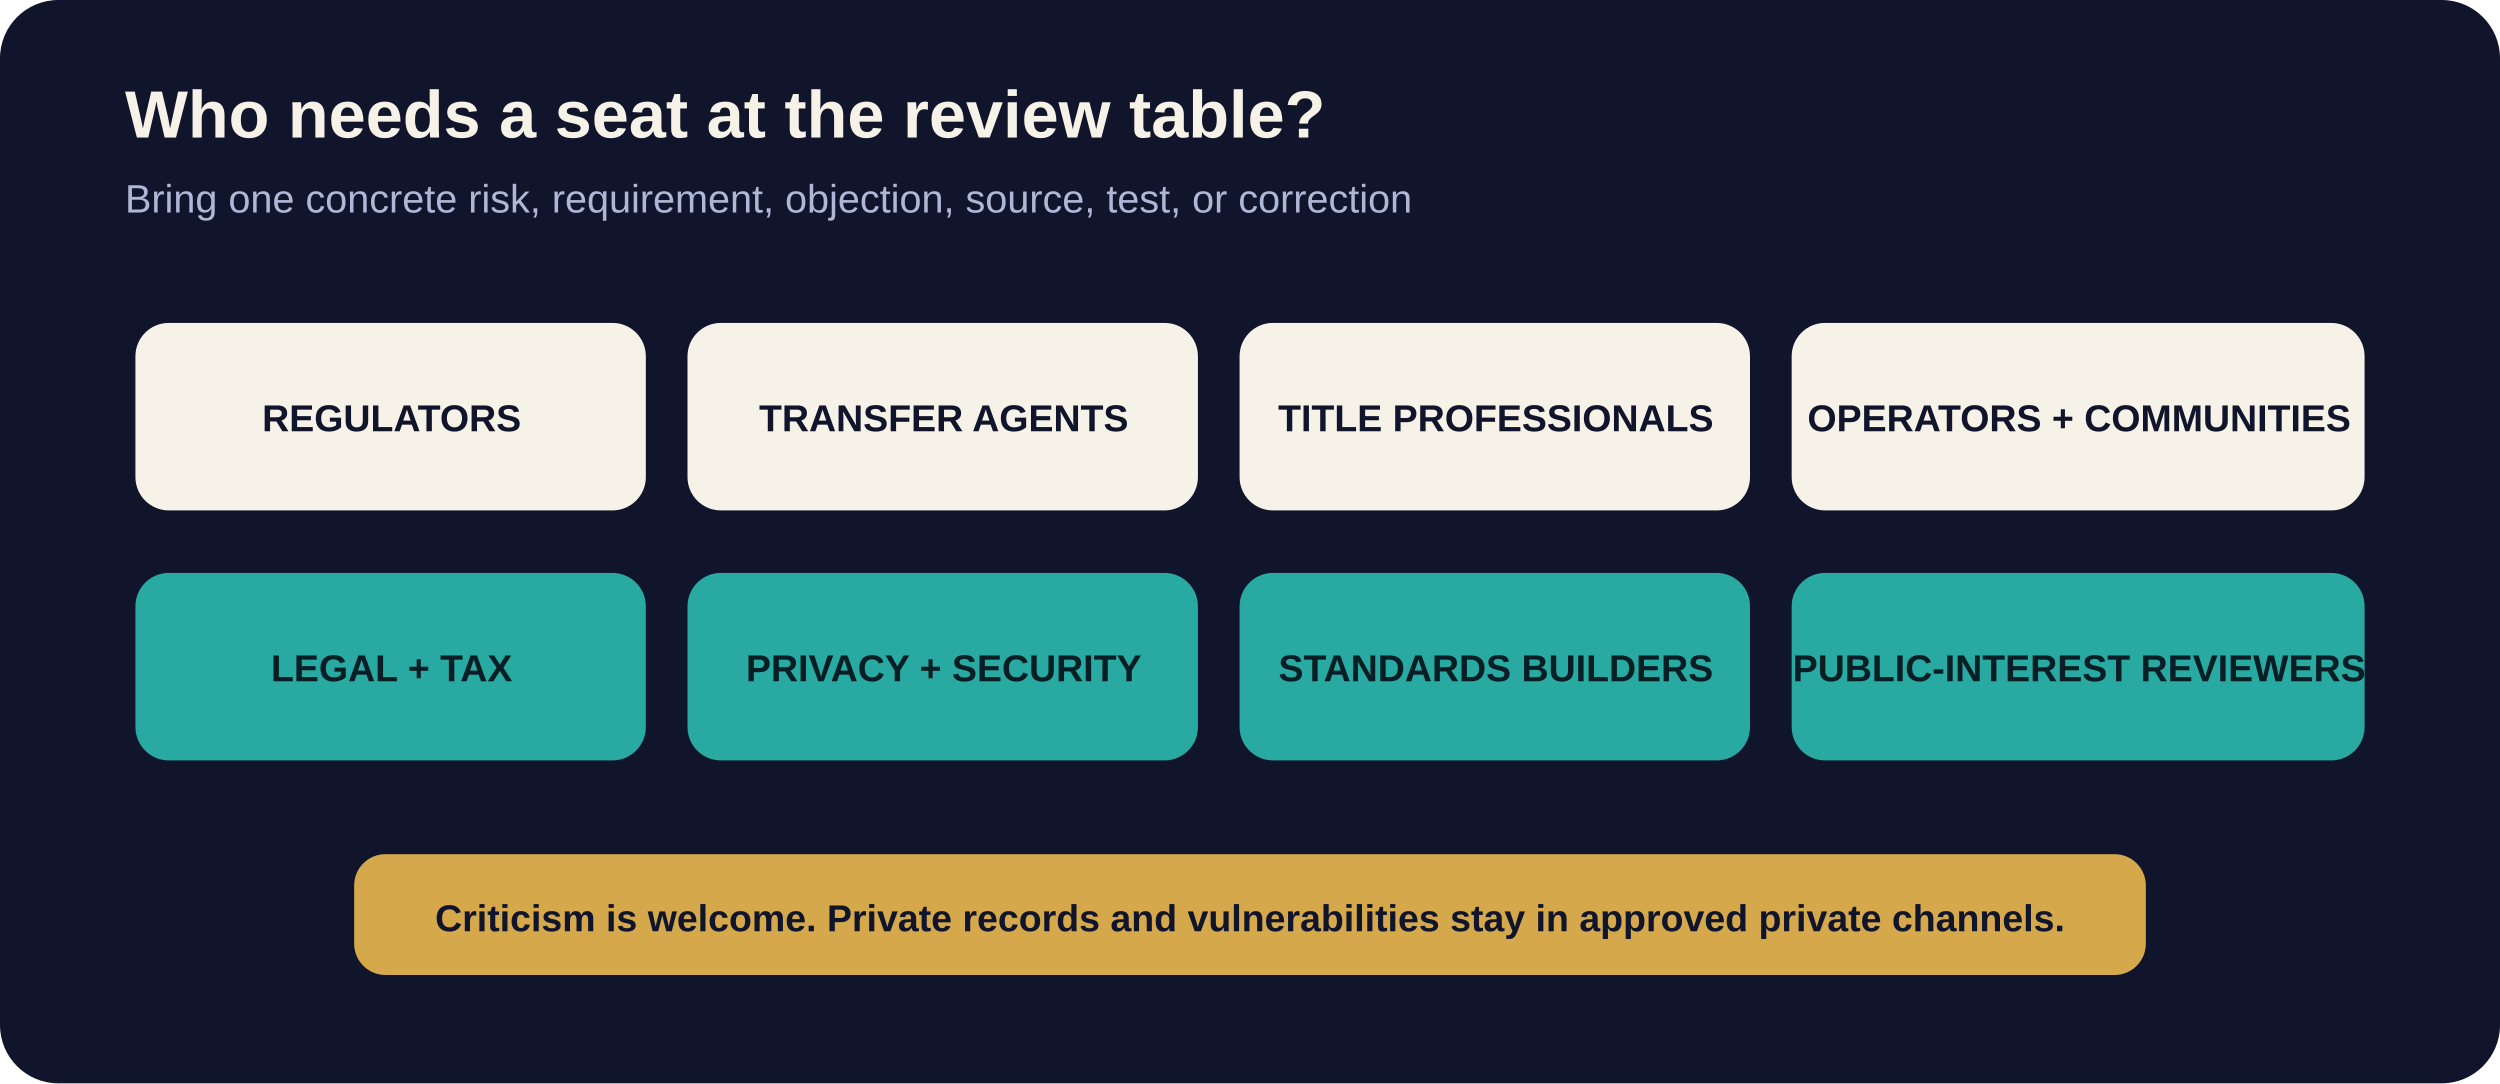
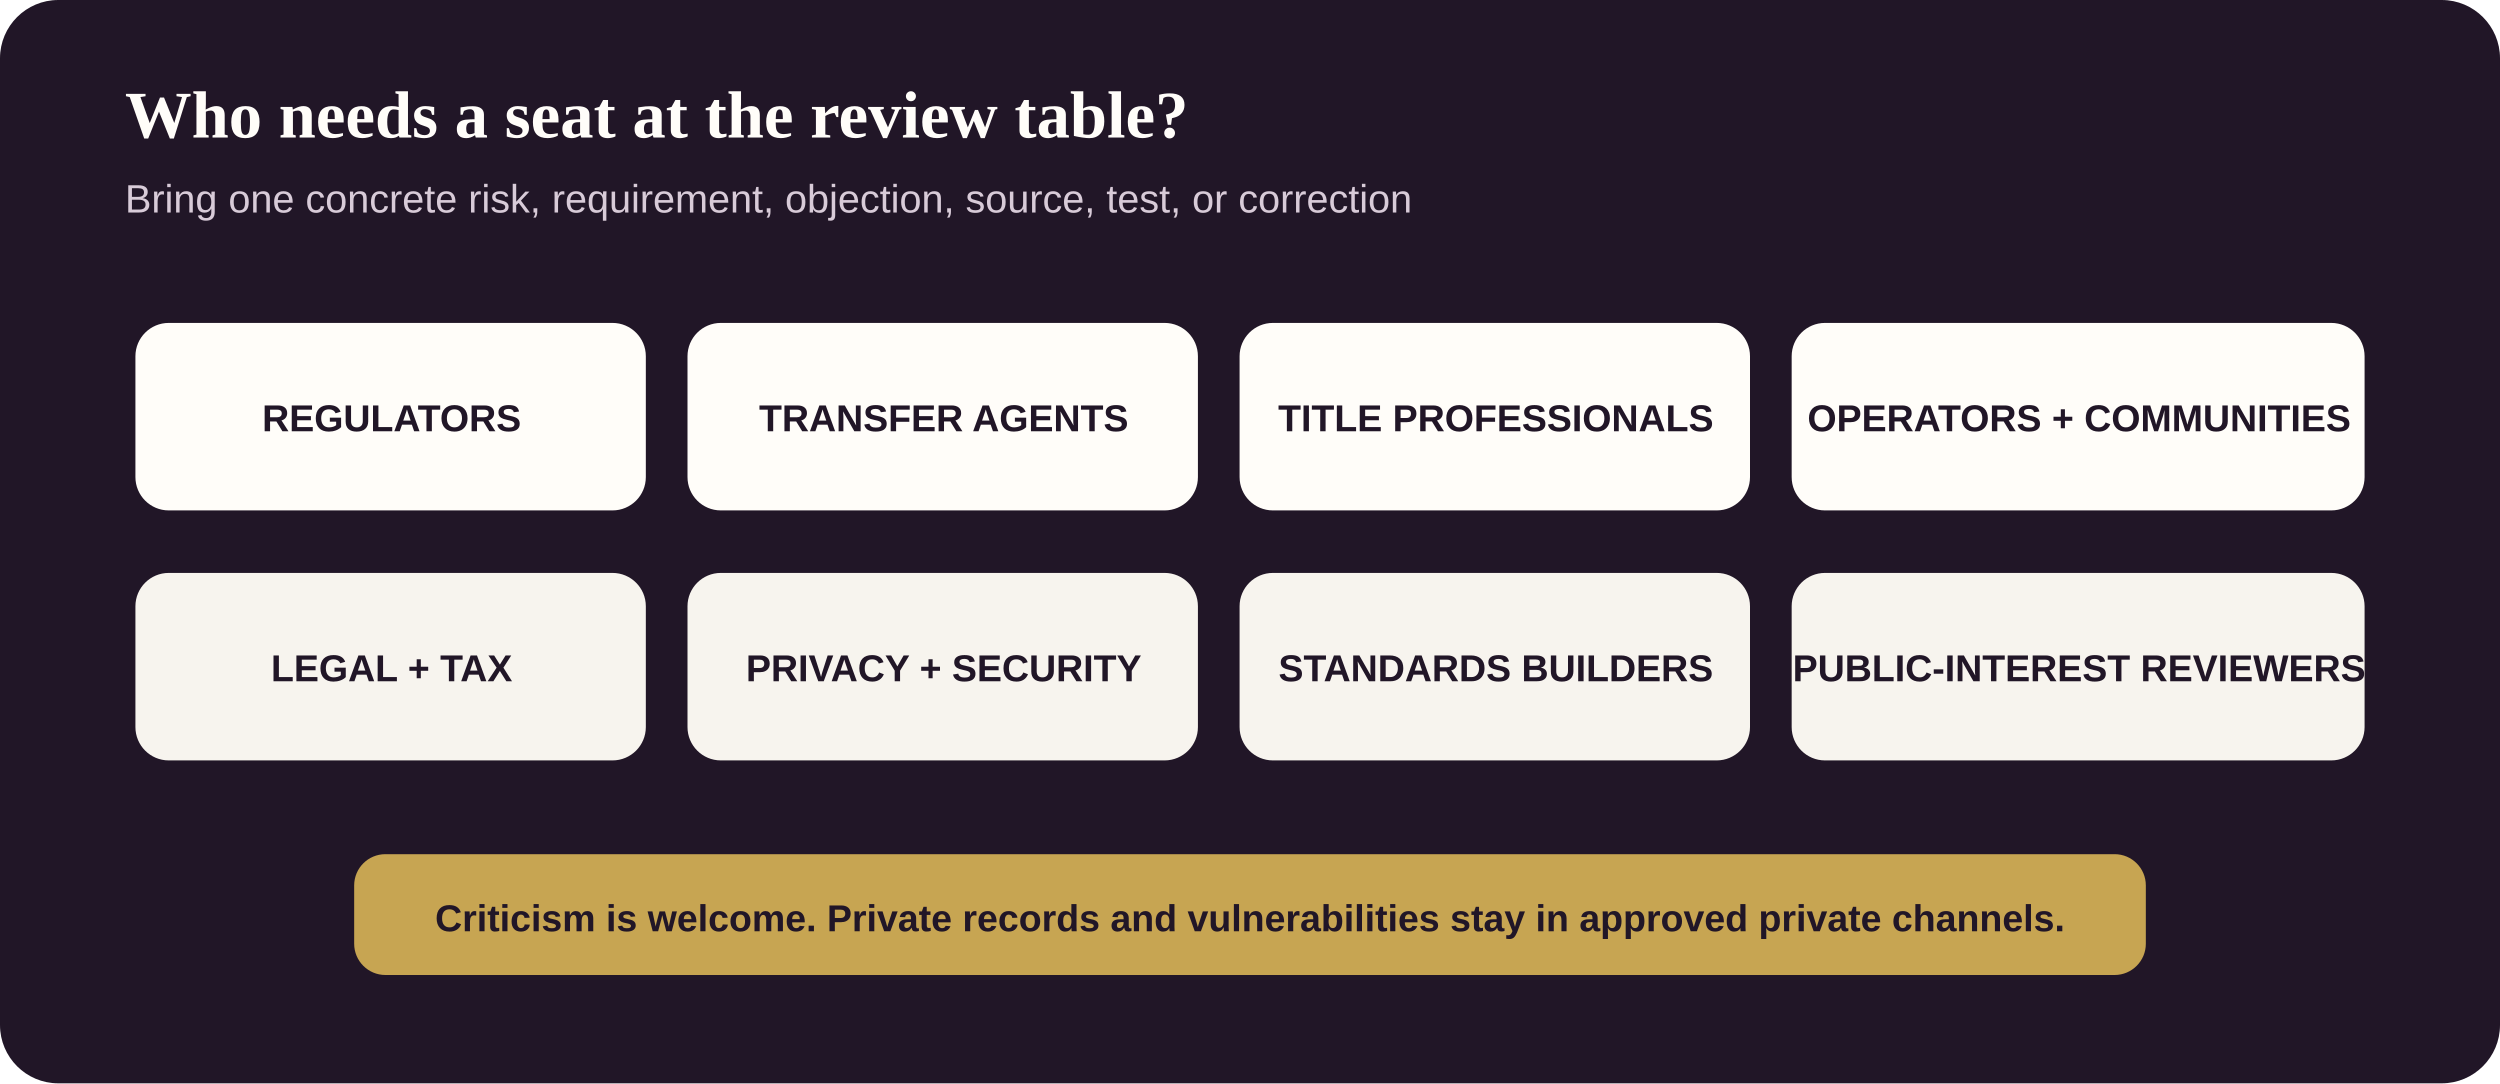
<svg xmlns="http://www.w3.org/2000/svg" width="1200" height="520" viewBox="0 0 1200 520" role="img" aria-labelledby="title desc">
+   <style>
+     text { font-family: Arial, sans-serif; } text[font-size="30"], text[font-size="32"], text[font-size="34"] { font-family: Georgia, "Times New Roman", serif; }
+     [fill="#10152c"] { fill: #211627; } [fill="#28a9a1"] { fill: #f7f4ee; } [fill="#071e24"] { fill: #211627; } [fill="#39405c"] { fill: #4c4650; }
+     [fill="#aeb8d6"] { fill: #d8cbd8; } [fill="#232b50"] { fill: #321b38; } [fill="#d5a84b"] { fill: #c7a552; } [fill="#f7f2e8"] { fill: #fffdf9; } [stroke="#d5a84b"] { stroke: #d53679; }
+   </style>
  <rect width="1200" height="520" rx="28" fill="#10152c" />
  <text x="60" y="66" fill="#f7f2e8" font-family="Arial, sans-serif" font-size="32" font-weight="700">Who needs a seat at the review table?</text>
  <text x="60" y="102" fill="#aeb8d6" font-family="Arial, sans-serif" font-size="19">Bring one concrete risk, requirement, objection, source, test, or correction</text>
  <g font-family="Arial, sans-serif" font-size="18" font-weight="700" text-anchor="middle">
    <g fill="#f7f2e8">
      <rect x="65" y="155" width="245" height="90" rx="16" />
      <rect x="330" y="155" width="245" height="90" rx="16" />
      <rect x="595" y="155" width="245" height="90" rx="16" />
      <rect x="860" y="155" width="275" height="90" rx="16" />
    </g>
    <g fill="#10152c">
      <text x="188" y="207">REGULATORS</text>
      <text x="453" y="207">TRANSFER AGENTS</text>
      <text x="718" y="207">TITLE PROFESSIONALS</text>
      <text x="998" y="207">OPERATORS + COMMUNITIES</text>
    </g>
    <g fill="#28a9a1">
      <rect x="65" y="275" width="245" height="90" rx="16" />
      <rect x="330" y="275" width="245" height="90" rx="16" />
      <rect x="595" y="275" width="245" height="90" rx="16" />
      <rect x="860" y="275" width="275" height="90" rx="16" />
    </g>
    <g fill="#071e24">
      <text x="188" y="327">LEGAL + TAX</text>
      <text x="453" y="327">PRIVACY + SECURITY</text>
      <text x="718" y="327">STANDARDS BUILDERS</text>
      <text x="998" y="327">PUBLIC-INTEREST REVIEWERS</text>
    </g>
  </g>
  <rect x="170" y="410" width="860" height="58" rx="15" fill="#d5a84b" />
  <text x="600" y="447" text-anchor="middle" fill="#10152c" font-family="Arial, sans-serif" font-size="18" font-weight="700">Criticism is welcome. Private records and vulnerabilities stay in approved private channels.</text>
</svg>
